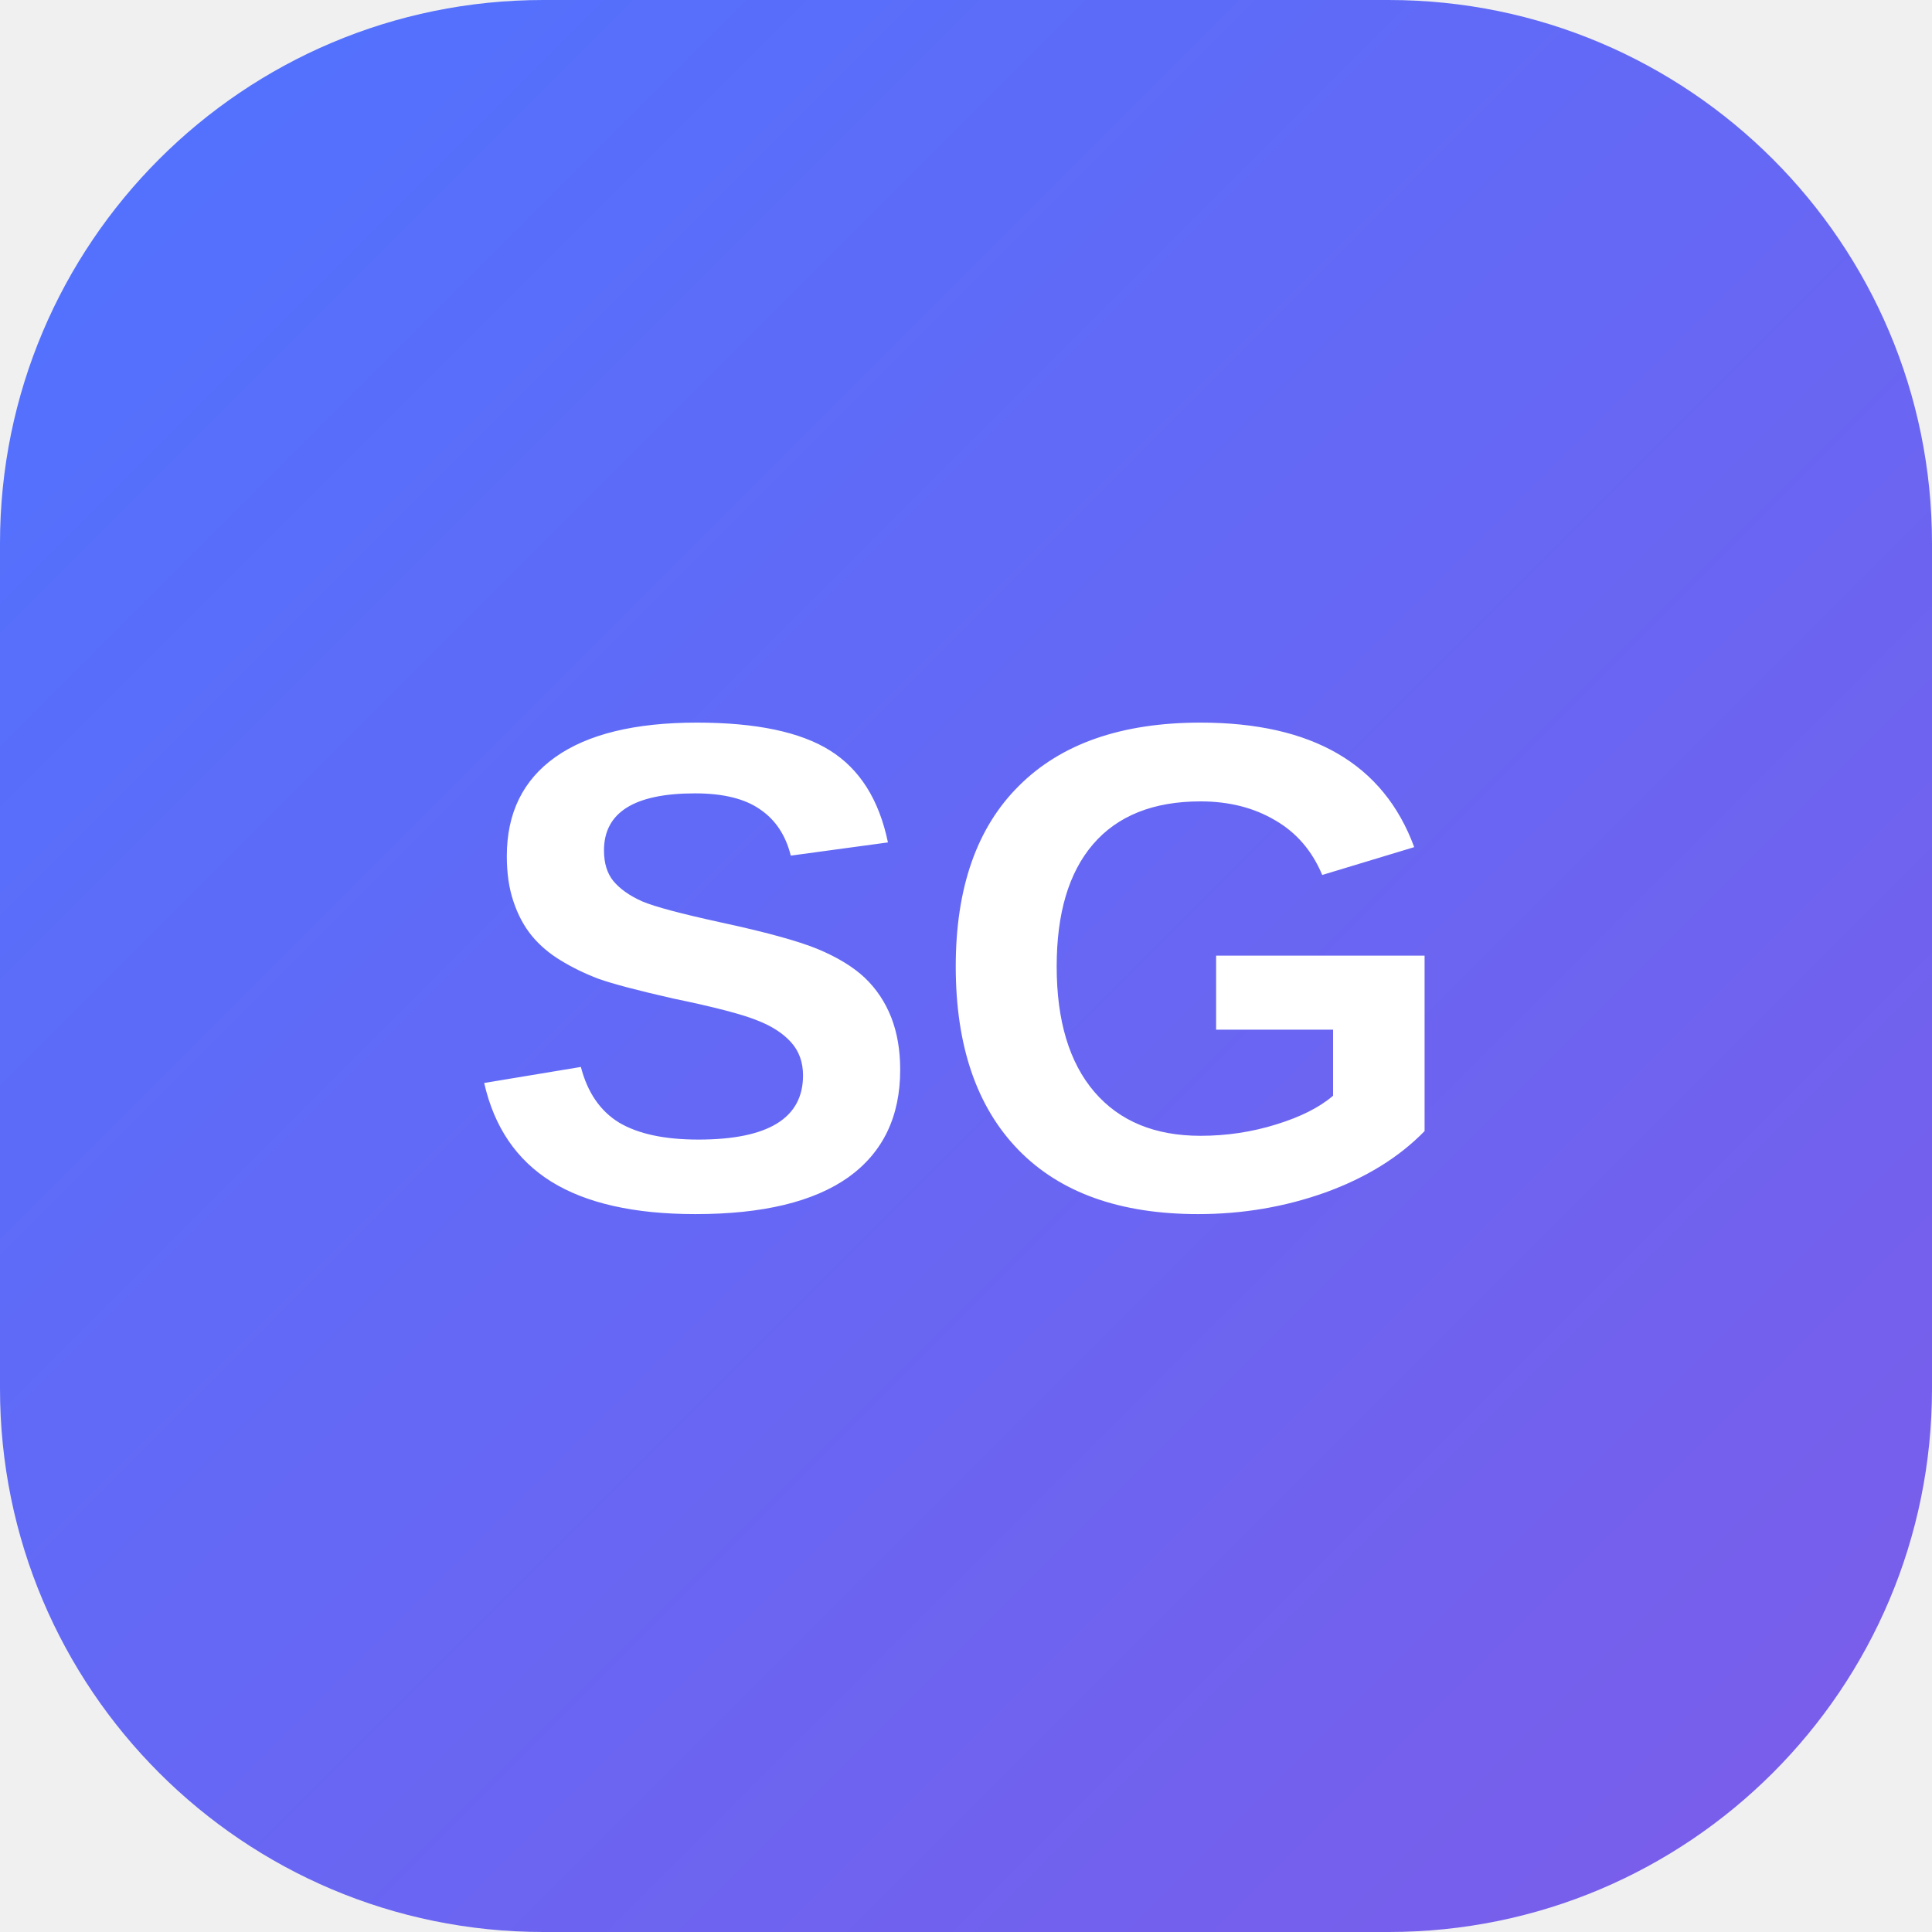
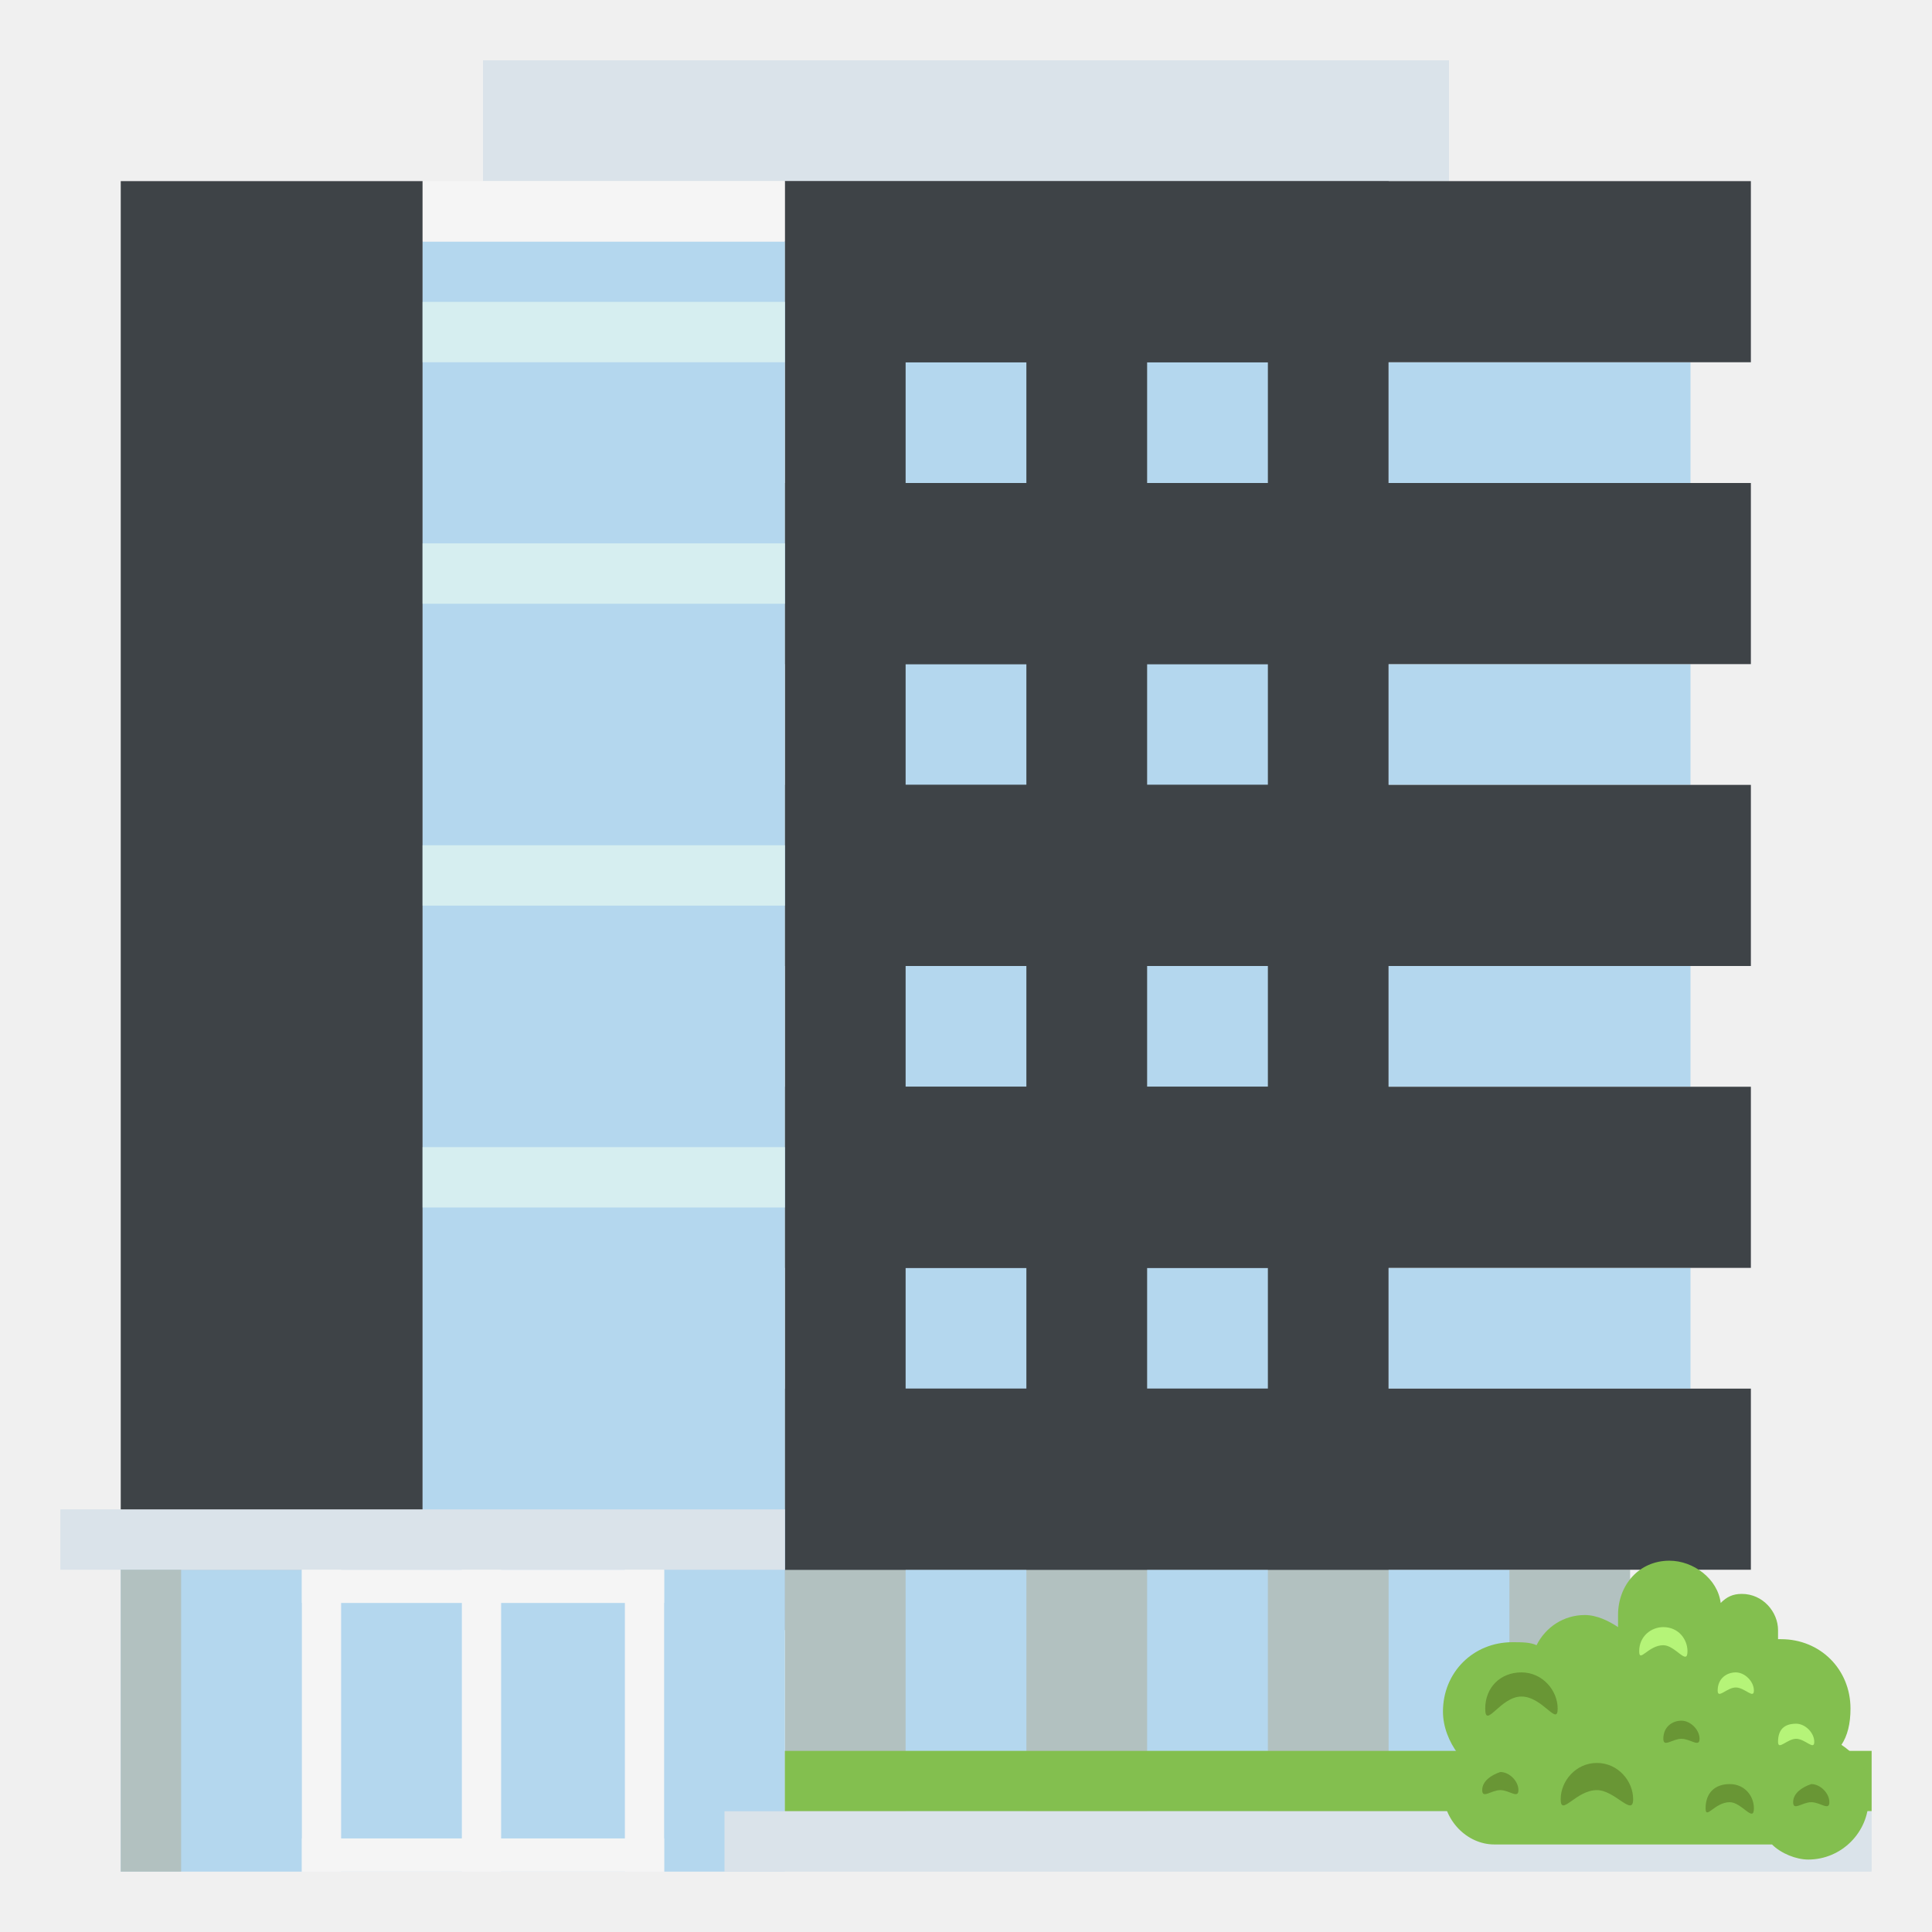
- <svg xmlns="http://www.w3.org/2000/svg" viewBox="0 0 64 64">
-   <defs>
-     <linearGradient id="g" x1="0" y1="0" x2="1" y2="1">
-       <stop stop-color="#4f73ff" />
-       <stop offset="1" stop-color="#7c5ce9" />
-     </linearGradient>
-   </defs>
-   <rect width="64" height="64" rx="18" fill="url(#g)" />
-   <text x="32" y="40" font-family="Arial,sans-serif" font-size="23" font-weight="700" text-anchor="middle" fill="white">SG</text>
+ <svg xmlns="http://www.w3.org/2000/svg" width="64" height="64" viewBox="0 0 64 64">
+   <path fill="#3e4347" d="M26 6h20v48H26z" />
+   <path fill="#dae3ea" d="M16 2h32v4H16z" />
+   <path fill="#3e4347" d="M4 6h10v46H4z" />
+   <path fill="#b2c1c0" d="M26 52h28v8H26z" />
+   <path fill="#b4d7ee" d="M30 52h4v8h-4zm8 0h4v8h-4zm8 0h4v8h-4zm0-10h10v4H46zm0-10h10v4H46zm0-10h10v4H46zm0-10h10v4H46zm-8 30h4v4h-4zm0-10h4v4h-4zm0-10h4v4h-4zm0-10h4v4h-4zm-8 30h4v4h-4zm0-10h4v4h-4zm0-10h4v4h-4zm0-10h4v4h-4z" />
+   <path fill="#3e4347" d="M26 46h32v6H26zm0-10h32v6H26zm0-10h32v6H26zm0-10h32v6H26zm0-10h32v6H26z" />
+   <path fill="#b4d7ee" d="M14 8h12v44H14zM4 52h22v10H4z" />
+   <path fill="#dae3ea" d="M2 50h24v2H2z" />
+   <path fill="#d6eef0" d="M14 38h12v2H14zm0-10h12v2H14zm0-10h12v2H14zm0-8h12v2H14z" />
+   <path fill="#f5f5f5" d="M14 6h12v2H14z" />
+   <path fill="#b2c1c0" d="M4 52h2v10H4z" />
+   <g fill="#f5f5f5">
+     <path d="M10 52h1.3v10H10z" />
+     <path d="M10 52h12v1.1H10zm0 8.9h12V62H10z" />
+     <path d="M15.3 52h1.3v10h-1.3zm5.4 0H22v10h-1.3z" />
+   </g>
+   <path fill="#83bf4f" d="M26 58h36v2H26z" />
+   <path fill="#dae3ea" d="M24 60h38v2H24z" />
+   <path fill="#83bf4f" d="M61 57.8q.3-.45.3-1.2c0-1.3-1-2.3-2.3-2.3h-.1V54c0-.6-.5-1.2-1.2-1.2c-.3 0-.5.1-.7.3c-.1-.8-.9-1.4-1.7-1.4c-1 0-1.7.8-1.7 1.8v.4c-.3-.2-.7-.4-1.1-.4c-.7 0-1.3.4-1.6 1c-.2-.1-.5-.1-.8-.1c-1.3 0-2.3 1-2.3 2.3c0 .5.2 1 .5 1.4c-.3.3-.5.7-.5 1.2c0 1 .8 1.8 1.7 1.8h9.2c.3.3.8.5 1.2.5c1.1 0 2-.9 2-2c.1-.8-.3-1.4-.9-1.8" />
+   <path fill="#699635" d="M51.7 59.6c0 .6.5-.3 1.2-.3c.6 0 1.2.9 1.2.3s-.5-1.2-1.2-1.2s-1.2.6-1.2 1.2m3.4-2c0 .3.3 0 .6 0s.6.3.6 0s-.3-.6-.6-.6s-.6.2-.6.6m4.3 2.1c0 .3.3 0 .6 0s.6.3.6 0s-.3-.6-.6-.6c-.3.1-.6.3-.6.6" />
+   <path fill="#b5f478" d="M56.9 56c0 .3.3-.1.6-.1s.6.4.6.1s-.3-.6-.6-.6s-.6.2-.6.6m2 1.7c0 .3.3-.1.6-.1s.6.4.6.1s-.3-.6-.6-.6q-.6 0-.6.6" />
+   <path fill="#699635" d="M49.2 56.6c0 .7.5-.4 1.2-.4s1.2 1 1.2.4s-.5-1.2-1.2-1.2s-1.2.5-1.2 1.2m-.1 2.7c0 .3.3 0 .6 0s.6.3.6 0s-.3-.6-.6-.6c-.3.1-.6.3-.6.6" />
+   <path fill="#b5f478" d="M54.3 54.7c0 .4.3-.2.8-.2c.4 0 .8.7.8.2c0-.4-.3-.8-.8-.8c-.4 0-.8.3-.8.8" />
+   <path fill="#699635" d="M56.5 59.9c0 .4.3-.2.8-.2c.4 0 .8.7.8.2c0-.4-.3-.8-.8-.8s-.8.3-.8.8" />
</svg>
